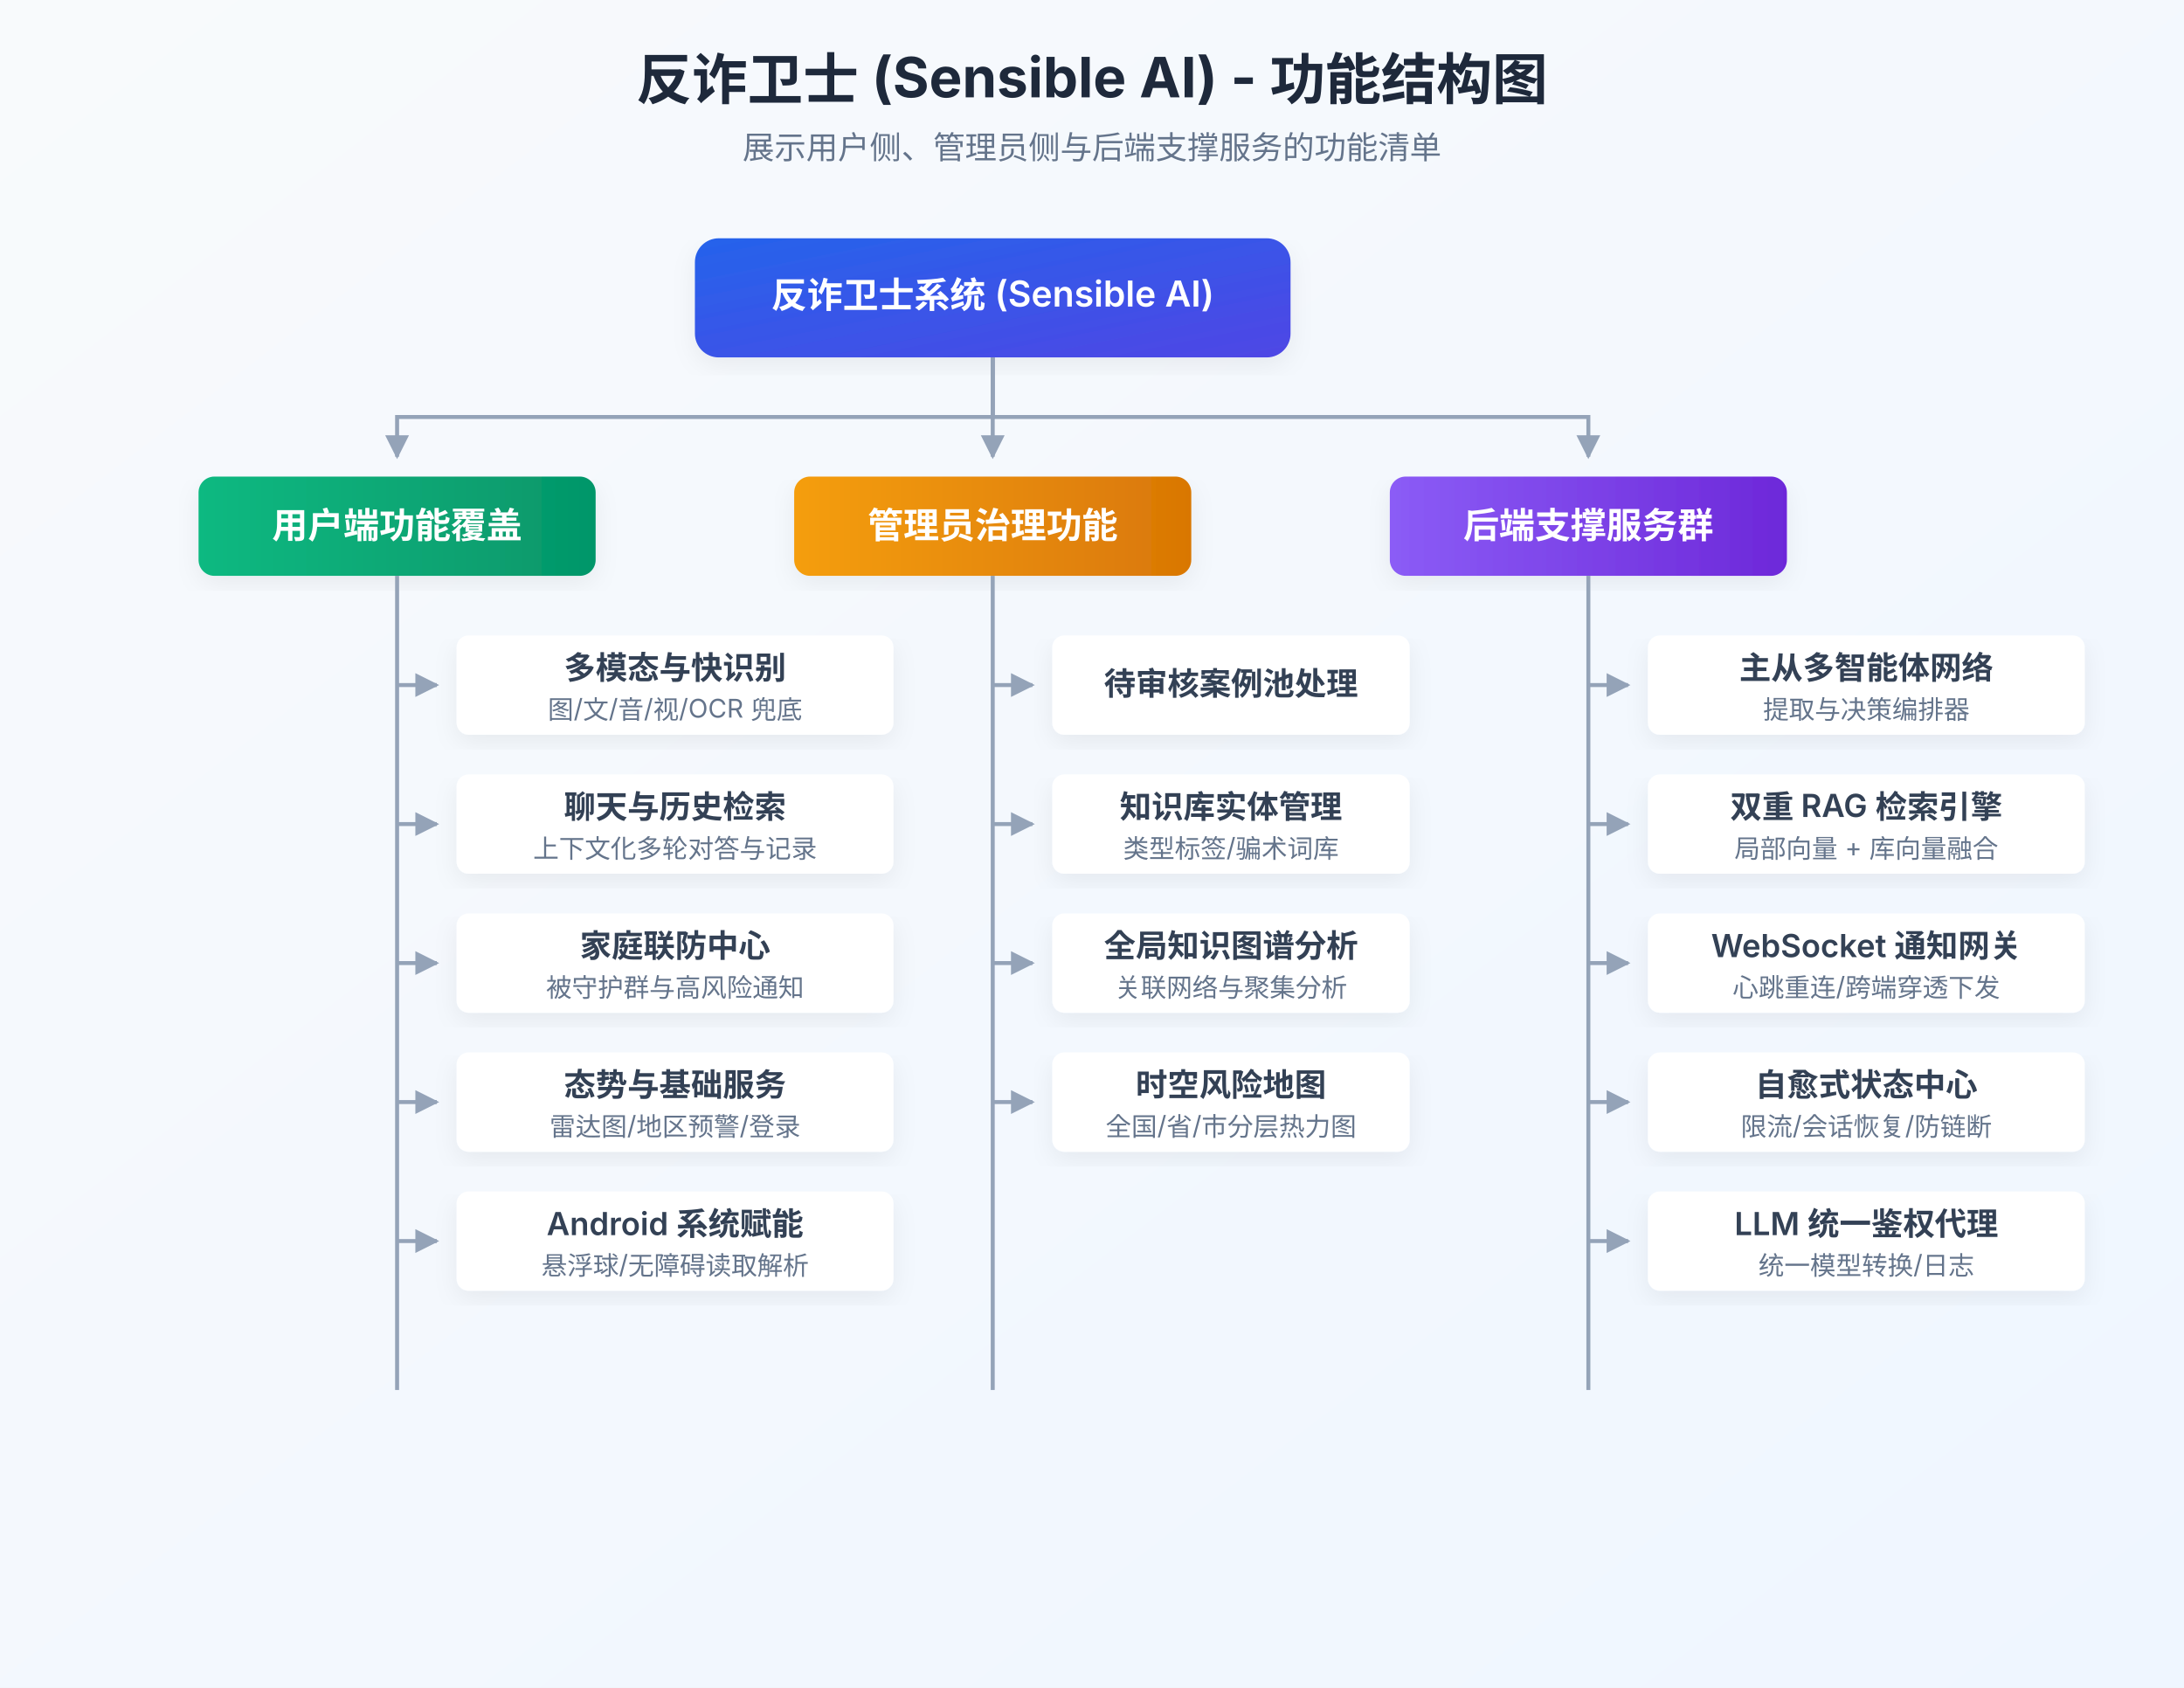
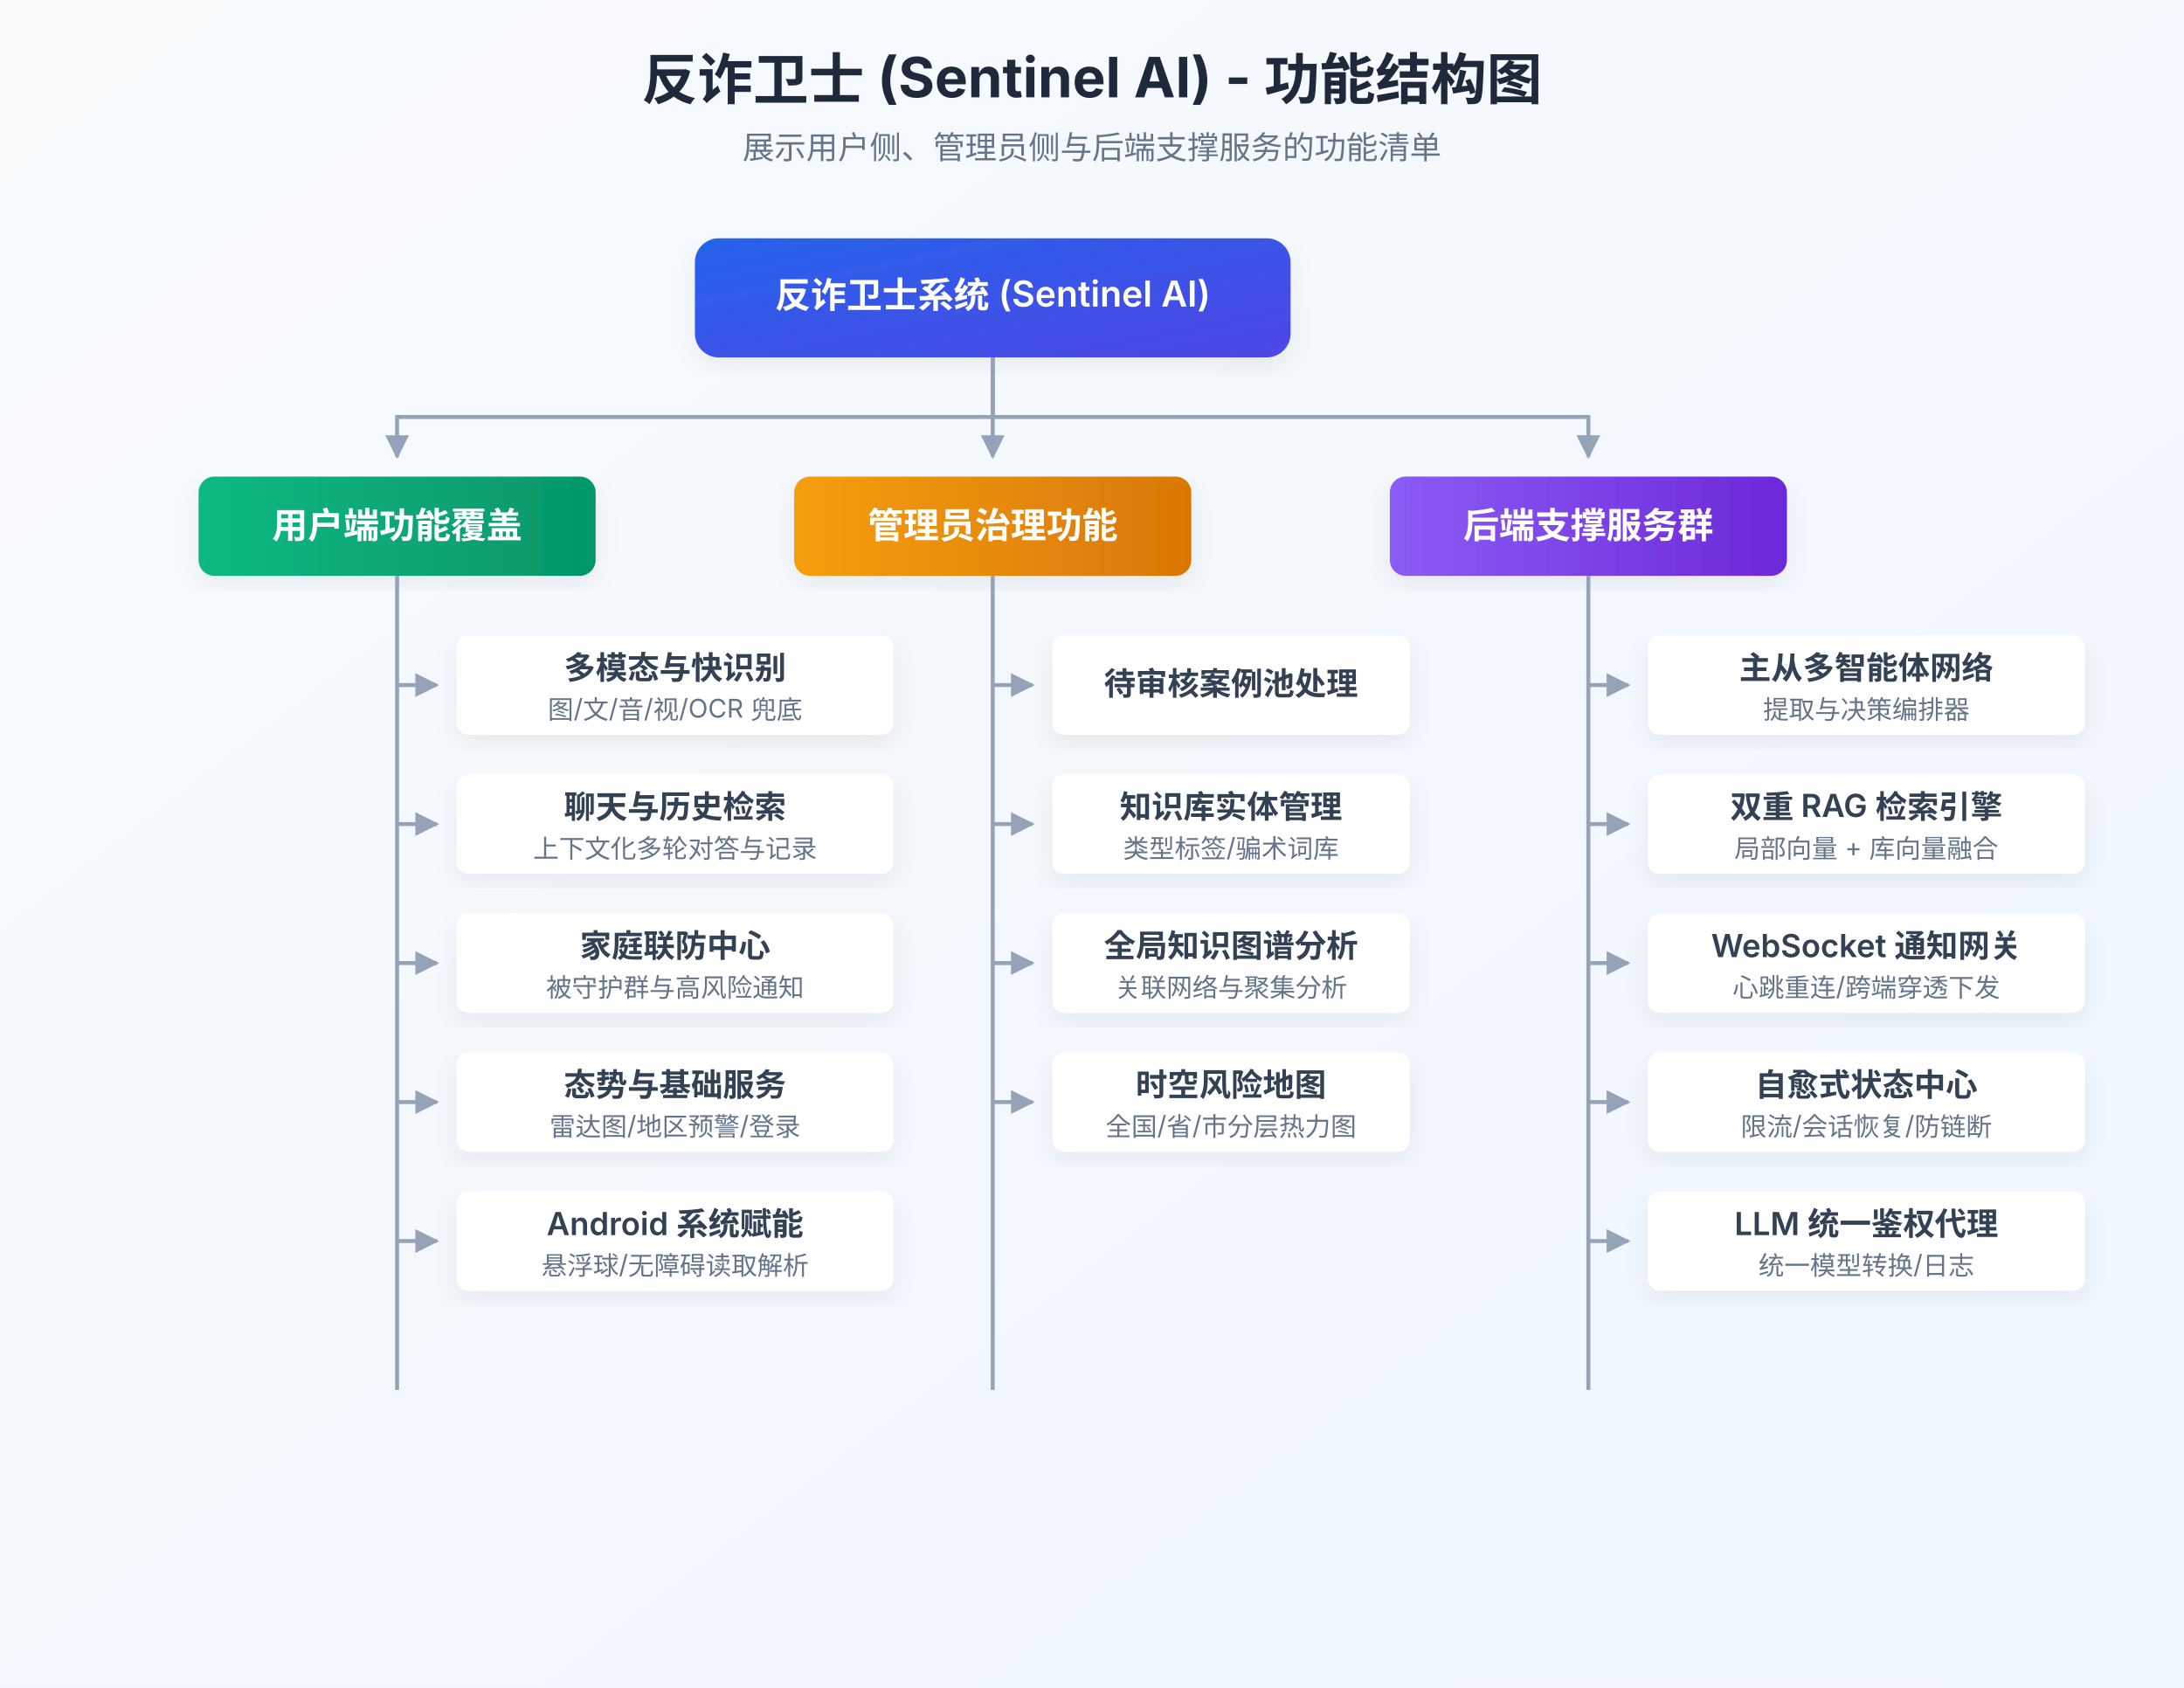
<svg xmlns="http://www.w3.org/2000/svg" viewBox="0 0 1100 850">
  <defs>
    <linearGradient id="bgGrad" x1="0%" y1="0%" x2="100%" y2="100%">
      <stop offset="0%" stop-color="#F8FAFC" />
      <stop offset="100%" stop-color="#EFF6FF" />
    </linearGradient>
    <filter id="shadow" x="-5%" y="-5%" width="120%" height="120%">
      <feDropShadow dx="0" dy="4" stdDeviation="6" flood-color="#0F172A" flood-opacity="0.06" />
    </filter>
    <linearGradient id="rootGrad" x1="0%" y1="0%" x2="100%" y2="100%">
      <stop offset="0%" stop-color="#2563EB" />
      <stop offset="100%" stop-color="#4F46E5" />
    </linearGradient>
    <linearGradient id="l1Grad1" x1="0%" y1="0%" x2="100%" y2="0%">
      <stop offset="0%" stop-color="#10B981" />
      <stop offset="100%" stop-color="#059669" />
    </linearGradient>
    <linearGradient id="l1Grad2" x1="0%" y1="0%" x2="100%" y2="0%">
      <stop offset="0%" stop-color="#F59E0B" />
      <stop offset="100%" stop-color="#D97706" />
    </linearGradient>
    <linearGradient id="l1Grad3" x1="0%" y1="0%" x2="100%" y2="0%">
      <stop offset="0%" stop-color="#8B5CF6" />
      <stop offset="100%" stop-color="#6D28D9" />
    </linearGradient>
    <marker id="arrow" viewBox="0 0 10 10" refX="9" refY="5" markerWidth="6" markerHeight="6" orient="auto">
      <path d="M 0 0 L 10 5 L 0 10 z" fill="#94A3B8" />
    </marker>
  </defs>
  <style>
    .title { font-family: system-ui, -apple-system, sans-serif; font-size: 28px; font-weight: 700; fill: #1E293B; }
    .subtitle { font-family: system-ui, -apple-system, sans-serif; font-size: 16px; font-weight: 500; fill: #64748B; }
    .node-text-white { font-family: system-ui, -apple-system, sans-serif; font-size: 18px; font-weight: 600; fill: #FFFFFF; }
    .leaf-text { font-family: system-ui, -apple-system, sans-serif; font-size: 16px; font-weight: 600; fill: #334155; }
    .leaf-sub { font-family: system-ui, -apple-system, sans-serif; font-size: 13px; font-weight: 400; fill: #64748B; }
    .line { stroke: #94A3B8; stroke-width: 2; fill: none; }
  </style>
  <rect width="1100" height="850" fill="url(#bgGrad)" />
-   <text x="550" y="50" text-anchor="middle" class="title">反诈卫士 (Sensible AI) - 功能结构图</text>
+   <text x="550" y="50" text-anchor="middle" class="title">反诈卫士 (Sentinel AI) - 功能结构图</text>
  <text x="550" y="80" text-anchor="middle" class="subtitle">展示用户侧、管理员侧与后端支撑服务的功能清单</text>
  <rect x="350" y="120" width="300" height="60" rx="12" fill="url(#rootGrad)" filter="url(#shadow)" />
-   <text x="500" y="155" text-anchor="middle" class="node-text-white">反诈卫士系统 (Sensible AI)</text>
+   <text x="500" y="155" text-anchor="middle" class="node-text-white">反诈卫士系统 (Sentinel AI)</text>
  <rect x="100" y="240" width="200" height="50" rx="8" fill="url(#l1Grad1)" filter="url(#shadow)" />
  <text x="200" y="271" text-anchor="middle" class="node-text-white">用户端功能覆盖</text>
  <rect x="400" y="240" width="200" height="50" rx="8" fill="url(#l1Grad2)" filter="url(#shadow)" />
  <text x="500" y="271" text-anchor="middle" class="node-text-white">管理员治理功能</text>
  <rect x="700" y="240" width="200" height="50" rx="8" fill="url(#l1Grad3)" filter="url(#shadow)" />
  <text x="800" y="271" text-anchor="middle" class="node-text-white">后端支撑服务群</text>
  <path d="M 500 180 L 500 210 L 200 210 L 200 230" class="line" marker-end="url(#arrow)" />
  <path d="M 500 180 L 500 230" class="line" marker-end="url(#arrow)" />
  <path d="M 500 180 L 500 210 L 800 210 L 800 230" class="line" marker-end="url(#arrow)" />
  <path d="M 200 290 L 200 700" class="line" />
  <g transform="translate(100, 320)">
    <path d="M 100 25 L 120 25" class="line" marker-end="url(#arrow)" />
    <rect x="130" y="0" width="220" height="50" rx="6" fill="#FFFFFF" filter="url(#shadow)" />
    <text x="240" y="22" text-anchor="middle" class="leaf-text">多模态与快识别</text>
    <text x="240" y="42" text-anchor="middle" class="leaf-sub">图/文/音/视/OCR 兜底</text>
  </g>
  <g transform="translate(100, 390)">
    <path d="M 100 25 L 120 25" class="line" marker-end="url(#arrow)" />
    <rect x="130" y="0" width="220" height="50" rx="6" fill="#FFFFFF" filter="url(#shadow)" />
    <text x="240" y="22" text-anchor="middle" class="leaf-text">聊天与历史检索</text>
    <text x="240" y="42" text-anchor="middle" class="leaf-sub">上下文化多轮对答与记录</text>
  </g>
  <g transform="translate(100, 460)">
    <path d="M 100 25 L 120 25" class="line" marker-end="url(#arrow)" />
    <rect x="130" y="0" width="220" height="50" rx="6" fill="#FFFFFF" filter="url(#shadow)" />
    <text x="240" y="22" text-anchor="middle" class="leaf-text">家庭联防中心</text>
    <text x="240" y="42" text-anchor="middle" class="leaf-sub">被守护群与高风险通知</text>
  </g>
  <g transform="translate(100, 530)">
    <path d="M 100 25 L 120 25" class="line" marker-end="url(#arrow)" />
    <rect x="130" y="0" width="220" height="50" rx="6" fill="#FFFFFF" filter="url(#shadow)" />
    <text x="240" y="22" text-anchor="middle" class="leaf-text">态势与基础服务</text>
    <text x="240" y="42" text-anchor="middle" class="leaf-sub">雷达图/地区预警/登录</text>
  </g>
  <g transform="translate(100, 600)">
    <path d="M 100 25 L 120 25" class="line" marker-end="url(#arrow)" />
    <rect x="130" y="0" width="220" height="50" rx="6" fill="#FFFFFF" filter="url(#shadow)" />
    <text x="240" y="22" text-anchor="middle" class="leaf-text">Android 系统赋能</text>
    <text x="240" y="42" text-anchor="middle" class="leaf-sub">悬浮球/无障碍读取解析</text>
  </g>
  <path d="M 500 290 L 500 700" class="line" />
  <g transform="translate(400, 320)">
    <path d="M 100 25 L 120 25" class="line" marker-end="url(#arrow)" />
    <rect x="130" y="0" width="180" height="50" rx="6" fill="#FFFFFF" filter="url(#shadow)" />
    <text x="220" y="30" text-anchor="middle" class="leaf-text">待审核案例池处理</text>
  </g>
  <g transform="translate(400, 390)">
    <path d="M 100 25 L 120 25" class="line" marker-end="url(#arrow)" />
    <rect x="130" y="0" width="180" height="50" rx="6" fill="#FFFFFF" filter="url(#shadow)" />
    <text x="220" y="22" text-anchor="middle" class="leaf-text">知识库实体管理</text>
    <text x="220" y="42" text-anchor="middle" class="leaf-sub">类型标签/骗术词库</text>
  </g>
  <g transform="translate(400, 460)">
    <path d="M 100 25 L 120 25" class="line" marker-end="url(#arrow)" />
    <rect x="130" y="0" width="180" height="50" rx="6" fill="#FFFFFF" filter="url(#shadow)" />
    <text x="220" y="22" text-anchor="middle" class="leaf-text">全局知识图谱分析</text>
    <text x="220" y="42" text-anchor="middle" class="leaf-sub">关联网络与聚集分析</text>
  </g>
  <g transform="translate(400, 530)">
    <path d="M 100 25 L 120 25" class="line" marker-end="url(#arrow)" />
    <rect x="130" y="0" width="180" height="50" rx="6" fill="#FFFFFF" filter="url(#shadow)" />
    <text x="220" y="22" text-anchor="middle" class="leaf-text">时空风险地图</text>
    <text x="220" y="42" text-anchor="middle" class="leaf-sub">全国/省/市分层热力图</text>
  </g>
  <path d="M 800 290 L 800 700" class="line" />
  <g transform="translate(700, 320)">
    <path d="M 100 25 L 120 25" class="line" marker-end="url(#arrow)" />
    <rect x="130" y="0" width="220" height="50" rx="6" fill="#FFFFFF" filter="url(#shadow)" />
    <text x="240" y="22" text-anchor="middle" class="leaf-text">主从多智能体网络</text>
    <text x="240" y="42" text-anchor="middle" class="leaf-sub">提取与决策编排器</text>
  </g>
  <g transform="translate(700, 390)">
    <path d="M 100 25 L 120 25" class="line" marker-end="url(#arrow)" />
    <rect x="130" y="0" width="220" height="50" rx="6" fill="#FFFFFF" filter="url(#shadow)" />
    <text x="240" y="22" text-anchor="middle" class="leaf-text">双重 RAG 检索引擎</text>
    <text x="240" y="42" text-anchor="middle" class="leaf-sub">局部向量 + 库向量融合</text>
  </g>
  <g transform="translate(700, 460)">
    <path d="M 100 25 L 120 25" class="line" marker-end="url(#arrow)" />
    <rect x="130" y="0" width="220" height="50" rx="6" fill="#FFFFFF" filter="url(#shadow)" />
    <text x="240" y="22" text-anchor="middle" class="leaf-text">WebSocket 通知网关</text>
    <text x="240" y="42" text-anchor="middle" class="leaf-sub">心跳重连/跨端穿透下发</text>
  </g>
  <g transform="translate(700, 530)">
    <path d="M 100 25 L 120 25" class="line" marker-end="url(#arrow)" />
    <rect x="130" y="0" width="220" height="50" rx="6" fill="#FFFFFF" filter="url(#shadow)" />
    <text x="240" y="22" text-anchor="middle" class="leaf-text">自愈式状态中心</text>
    <text x="240" y="42" text-anchor="middle" class="leaf-sub">限流/会话恢复/防链断</text>
  </g>
  <g transform="translate(700, 600)">
    <path d="M 100 25 L 120 25" class="line" marker-end="url(#arrow)" />
    <rect x="130" y="0" width="220" height="50" rx="6" fill="#FFFFFF" filter="url(#shadow)" />
    <text x="240" y="22" text-anchor="middle" class="leaf-text">LLM 统一鉴权代理</text>
    <text x="240" y="42" text-anchor="middle" class="leaf-sub">统一模型转换/日志</text>
  </g>
</svg>
